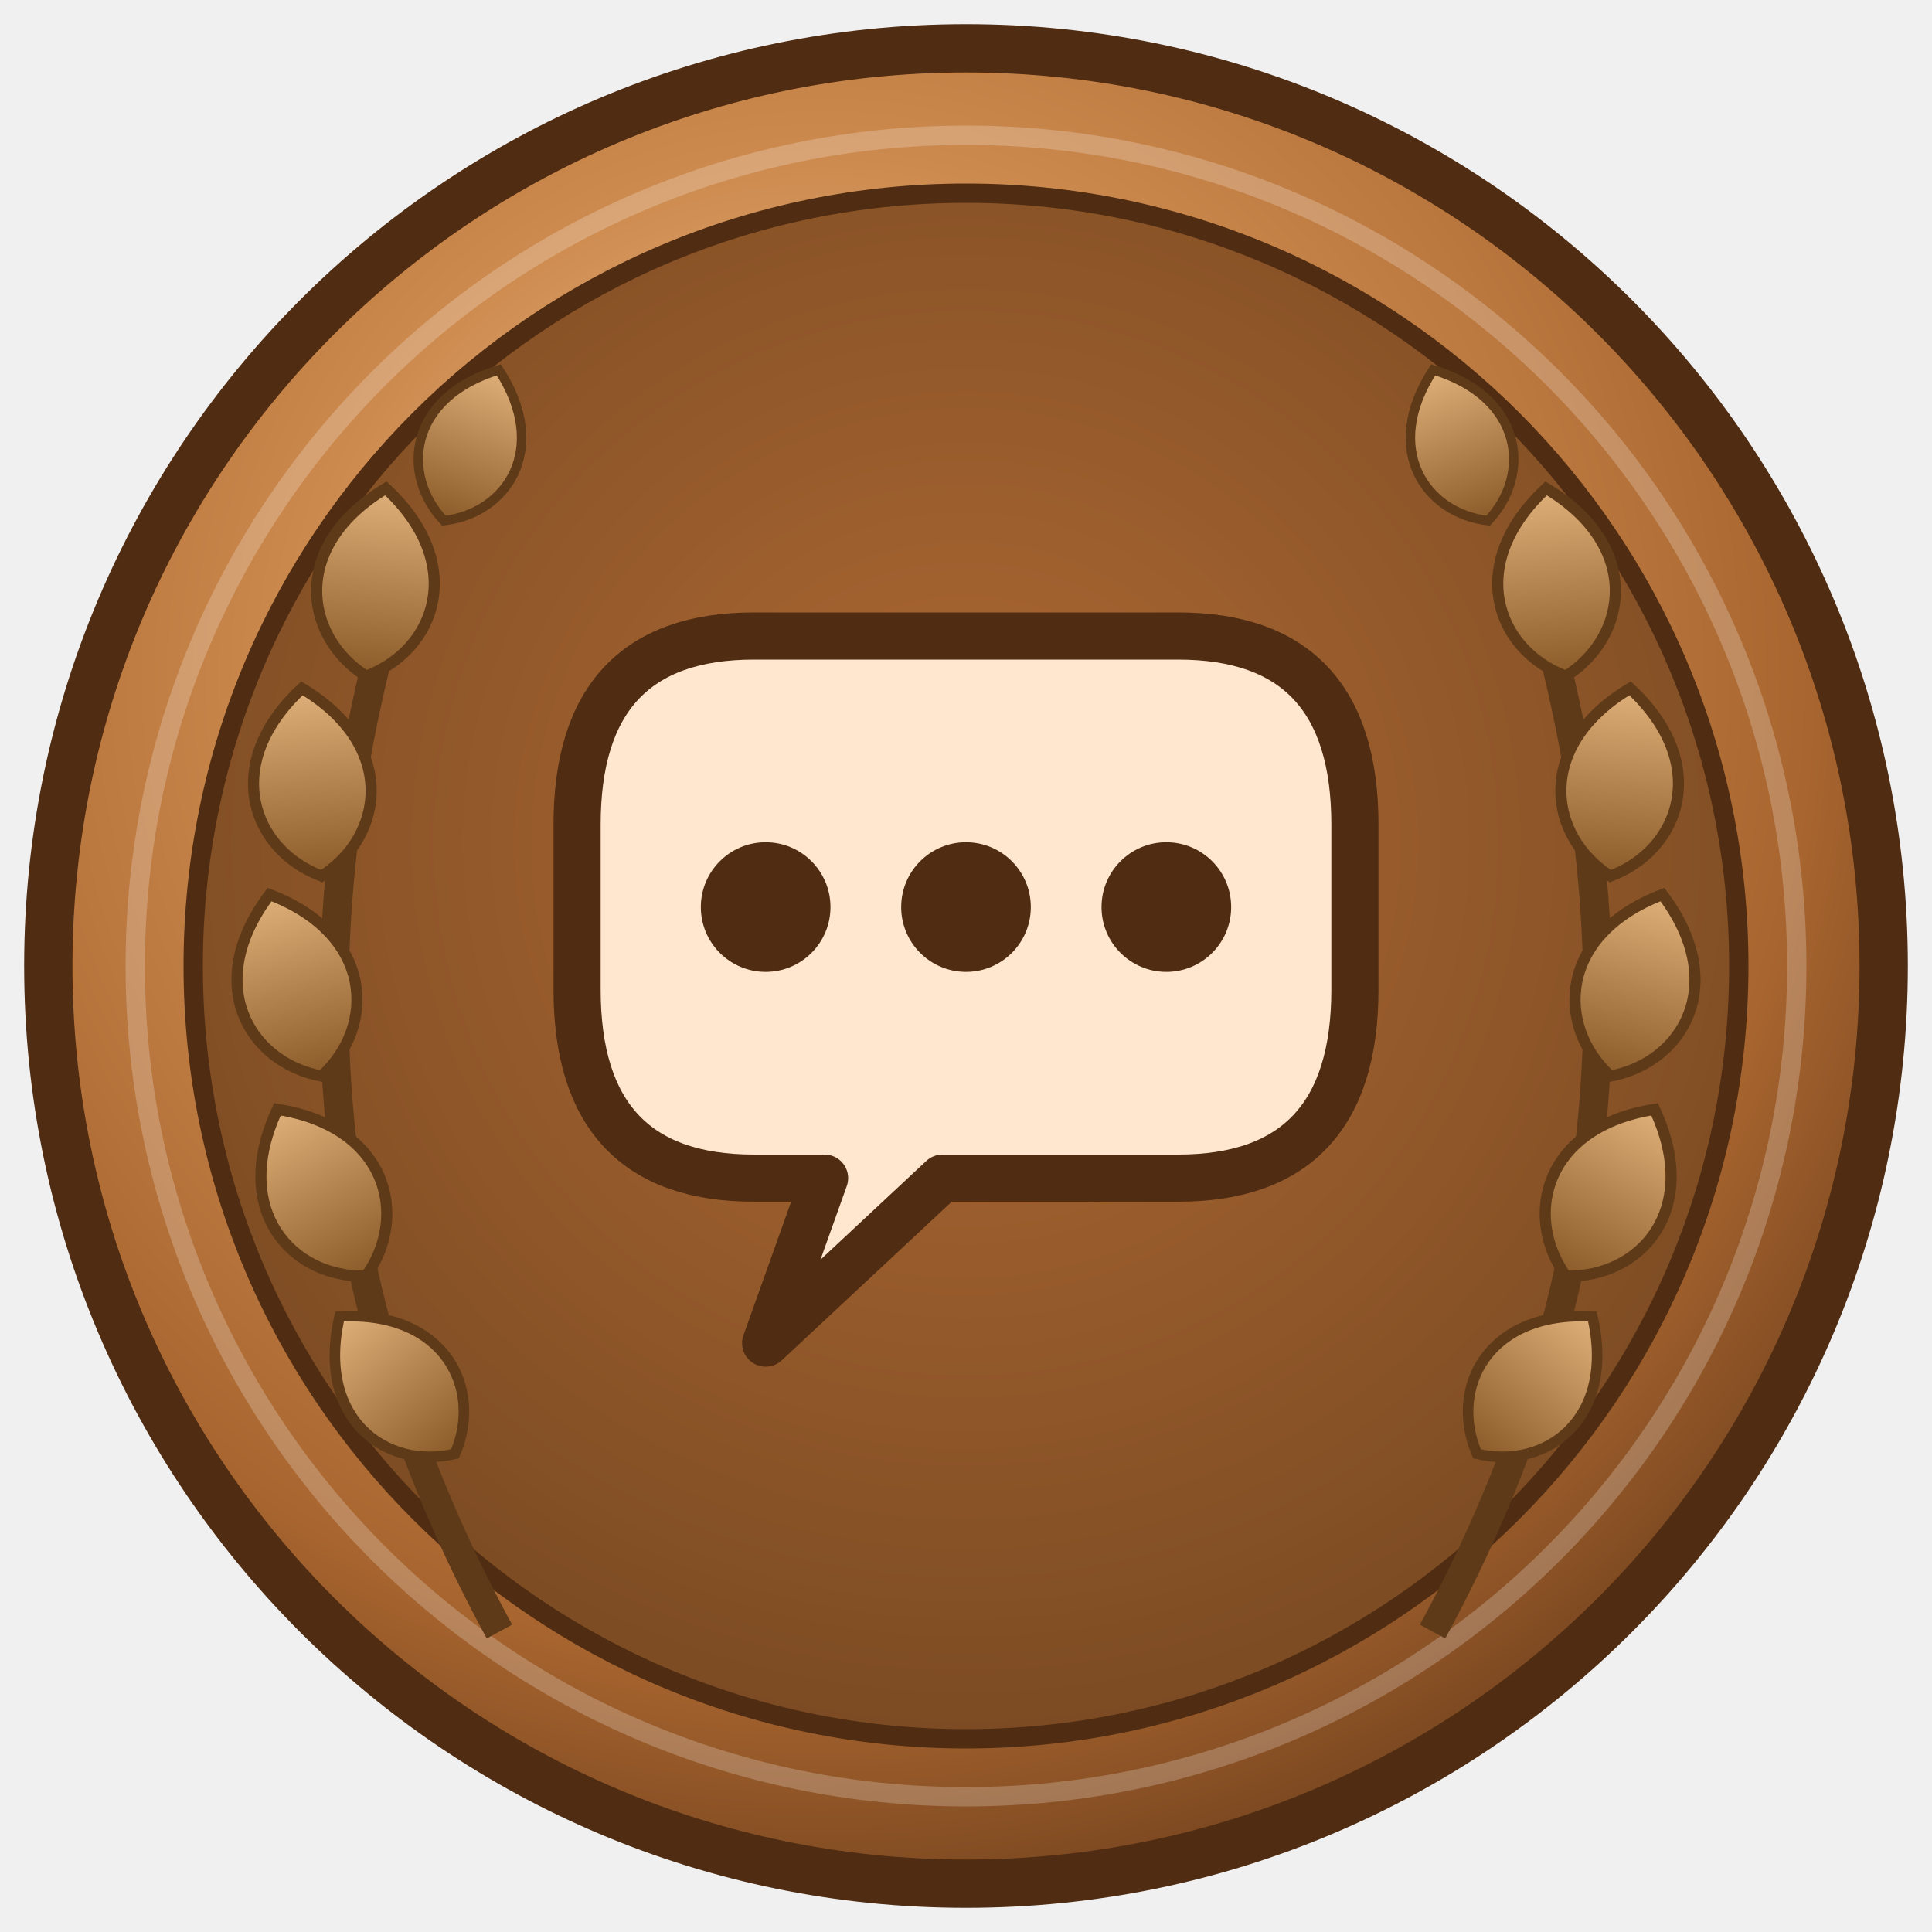
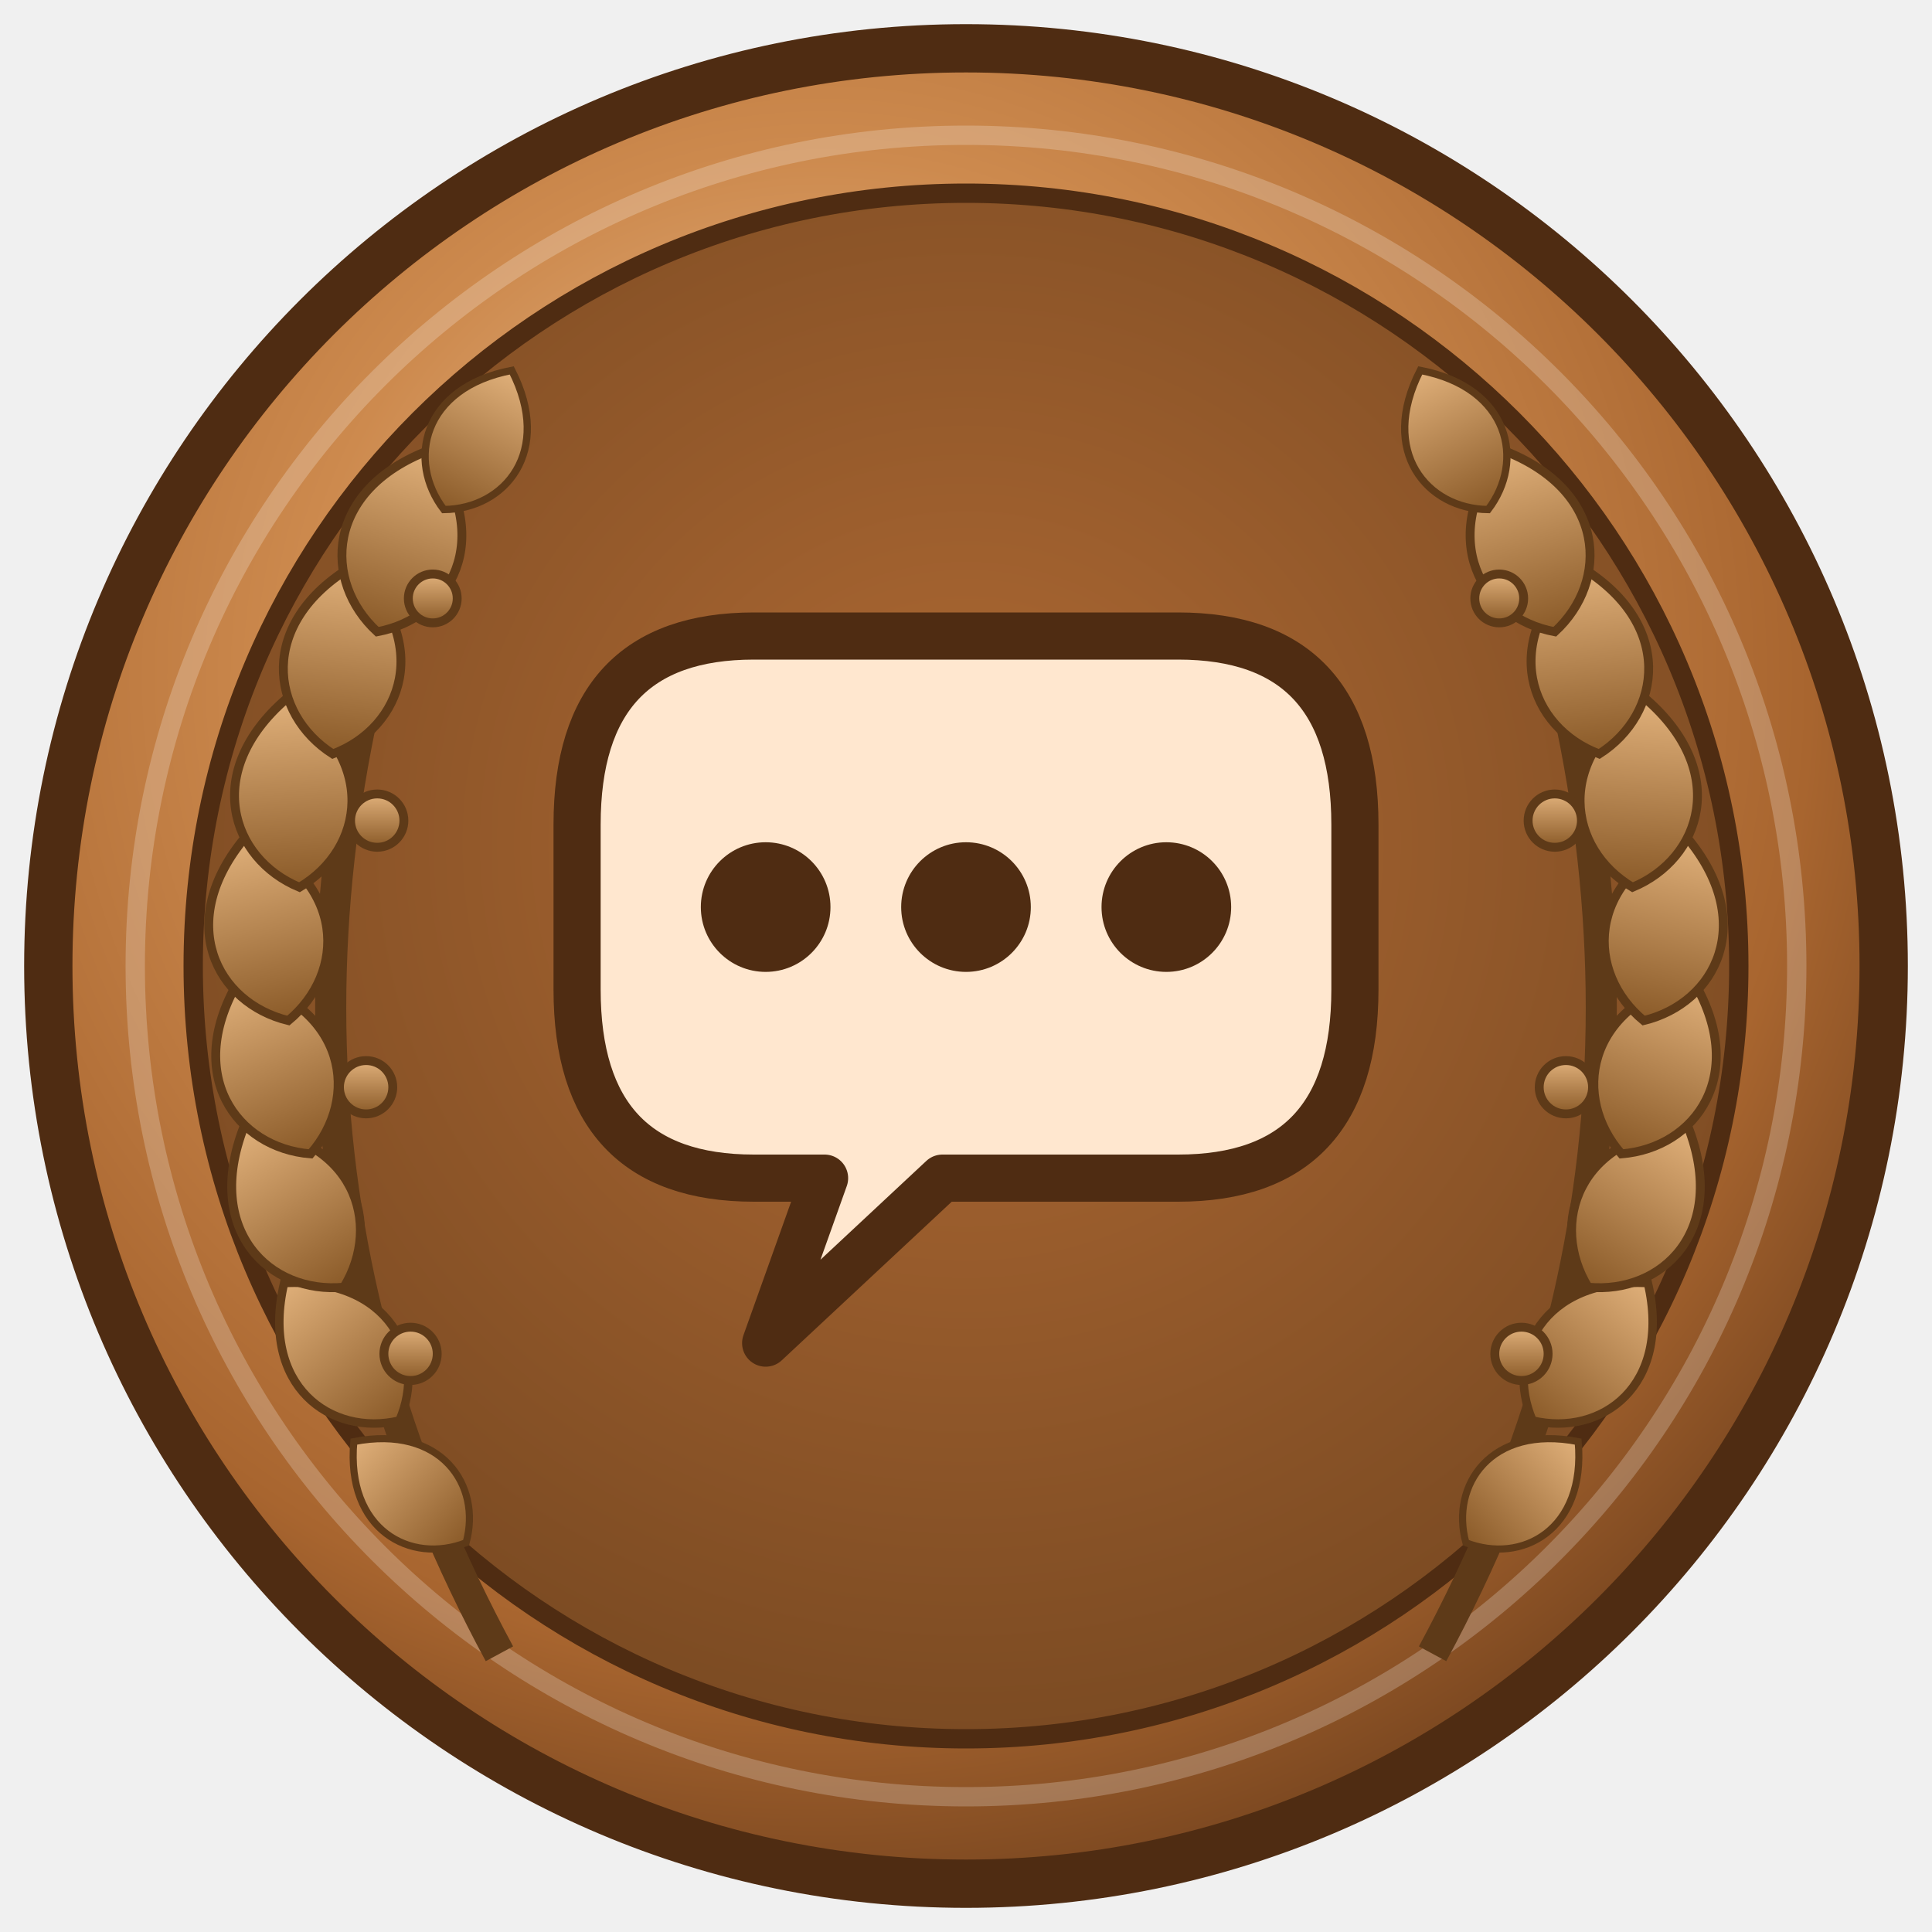
<svg xmlns="http://www.w3.org/2000/svg" viewBox="0 0 200 200" width="200" height="200" role="img" aria-label="Досягнення: Flood Rookie (рівень: бронза)">
  <defs>
    <radialGradient id="metal" cx="42%" cy="34%" r="72%">
      <stop offset="0%" stop-color="#f0c9a0" />
      <stop offset="40%" stop-color="#cd8a4e" />
      <stop offset="76%" stop-color="#a8652f" />
      <stop offset="100%" stop-color="#6e3f1c" />
    </radialGradient>
    <radialGradient id="field" cx="50%" cy="42%" r="60%">
      <stop offset="0%" stop-color="#b06a34" />
      <stop offset="100%" stop-color="#7a4a22" />
    </radialGradient>
    <linearGradient id="leaf" x1="0" y1="0" x2="0" y2="1">
      <stop offset="0%" stop-color="#e0b07a" />
      <stop offset="100%" stop-color="#8a5a28" />
    </linearGradient>
    <path id="lf" d="M0,0 C 6,-3 8,-11 0,-17 C -8,-11 -6,-3 0,0 Z" />
  </defs>
  <circle cx="100" cy="100" r="95" fill="url(#metal)" />
  <circle cx="100" cy="100" r="95" fill="none" stroke="#4f2c12" stroke-width="5" />
  <circle cx="100" cy="100" r="86" fill="none" stroke="#ffffff" stroke-opacity="0.22" stroke-width="2" />
  <circle cx="100" cy="100" r="80" fill="url(#field)" stroke="#4f2c12" stroke-width="2" />
  <g transform="translate(100 93) scale(1.15) translate(-100 -100)">
-     <g id="wreath-l" fill="url(#leaf)" stroke="#5e3a18" stroke-width="1">
-       <path d="M58,166 Q 33,120 50,68" fill="none" stroke="#5e3a18" stroke-width="2.6" />
-       <use href="#lf" transform="translate(54,150) rotate(-40) scale(0.95)" />
-       <use href="#lf" transform="translate(46,134) rotate(-28)" />
-       <use href="#lf" transform="translate(42,116) rotate(-16)" />
-       <use href="#lf" transform="translate(42,98) rotate(-6)" />
-       <use href="#lf" transform="translate(46,80) rotate(6)" />
-       <use href="#lf" transform="translate(53,66) rotate(20) scale(0.85)" />
+     <g id="wreath-l" fill="url(#leaf)" stroke="#5e3a18" stroke-width="0.8">
+       <path d="M58,168 Q 31,118 52,62" fill="none" stroke="#5e3a18" stroke-width="2.8" />
+       <use href="#lf" transform="translate(55,158) rotate(-48) scale(0.8)" />
+       <use href="#lf" transform="translate(49,147) rotate(-40) scale(0.95)" />
+       <use href="#lf" transform="translate(44,135) rotate(-32)" />
+       <use href="#lf" transform="translate(41,123) rotate(-22)" />
+       <use href="#lf" transform="translate(39,111) rotate(-13)" />
+       <use href="#lf" transform="translate(40,99) rotate(-4)" />
+       <use href="#lf" transform="translate(43,87) rotate(6)" />
+       <use href="#lf" transform="translate(47,76) rotate(16)" />
+       <use href="#lf" transform="translate(53,65) rotate(26) scale(0.82)" />
+       <circle cx="50" cy="141" r="2.4" />
+       <circle cx="46" cy="117" r="2.4" />
+       <circle cx="47" cy="93" r="2.4" />
+       <circle cx="52" cy="73" r="2.2" />
    </g>
    <use href="#wreath-l" transform="matrix(-1 0 0 1 200 0)" />
  </g>
  <g transform="translate(100 100) scale(1.22) translate(-100 -100)">
    <path d="M82,72 H118 Q133,72 133,88 V102 Q133,118 118,118 H98 L83,132 L88,118 H82 Q67,118 67,102 V88 Q67,72 82,72 Z" fill="#ffe7cf" stroke="#4f2c12" stroke-width="4" stroke-linejoin="round" />
    <circle cx="83" cy="95" r="5.5" fill="#4f2c12" />
    <circle cx="100" cy="95" r="5.5" fill="#4f2c12" />
    <circle cx="117" cy="95" r="5.5" fill="#4f2c12" />
  </g>
</svg>
